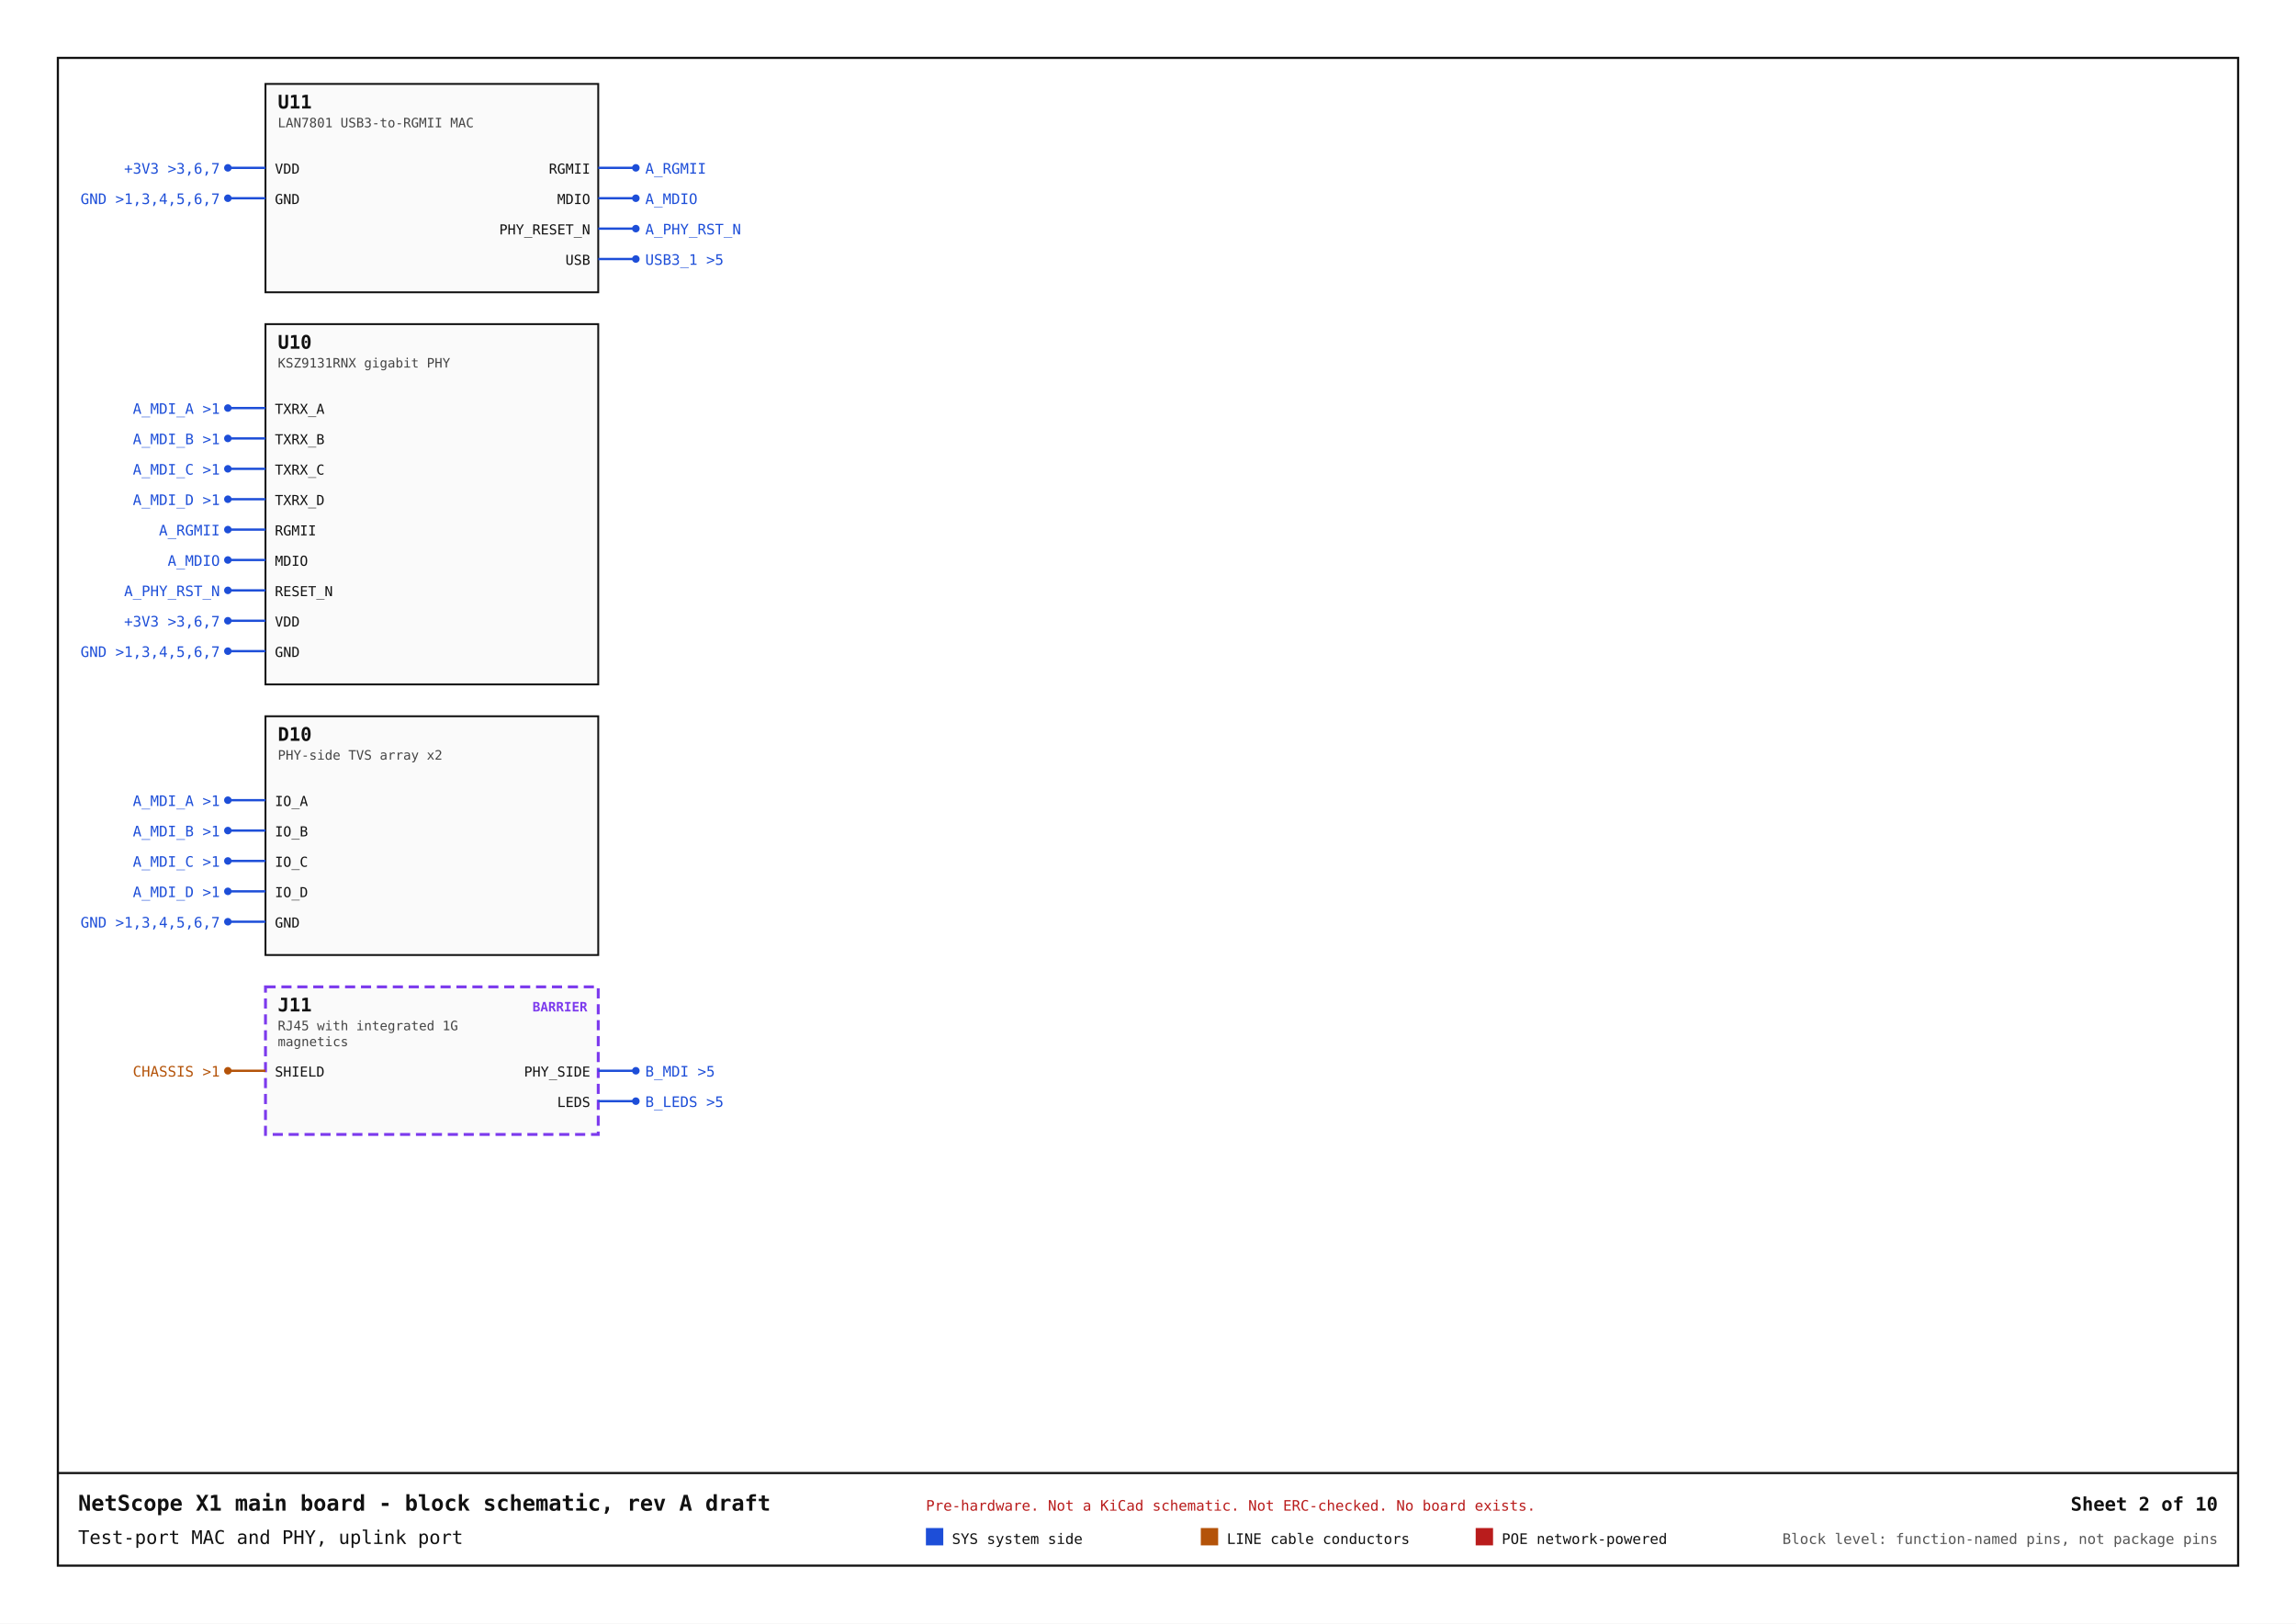
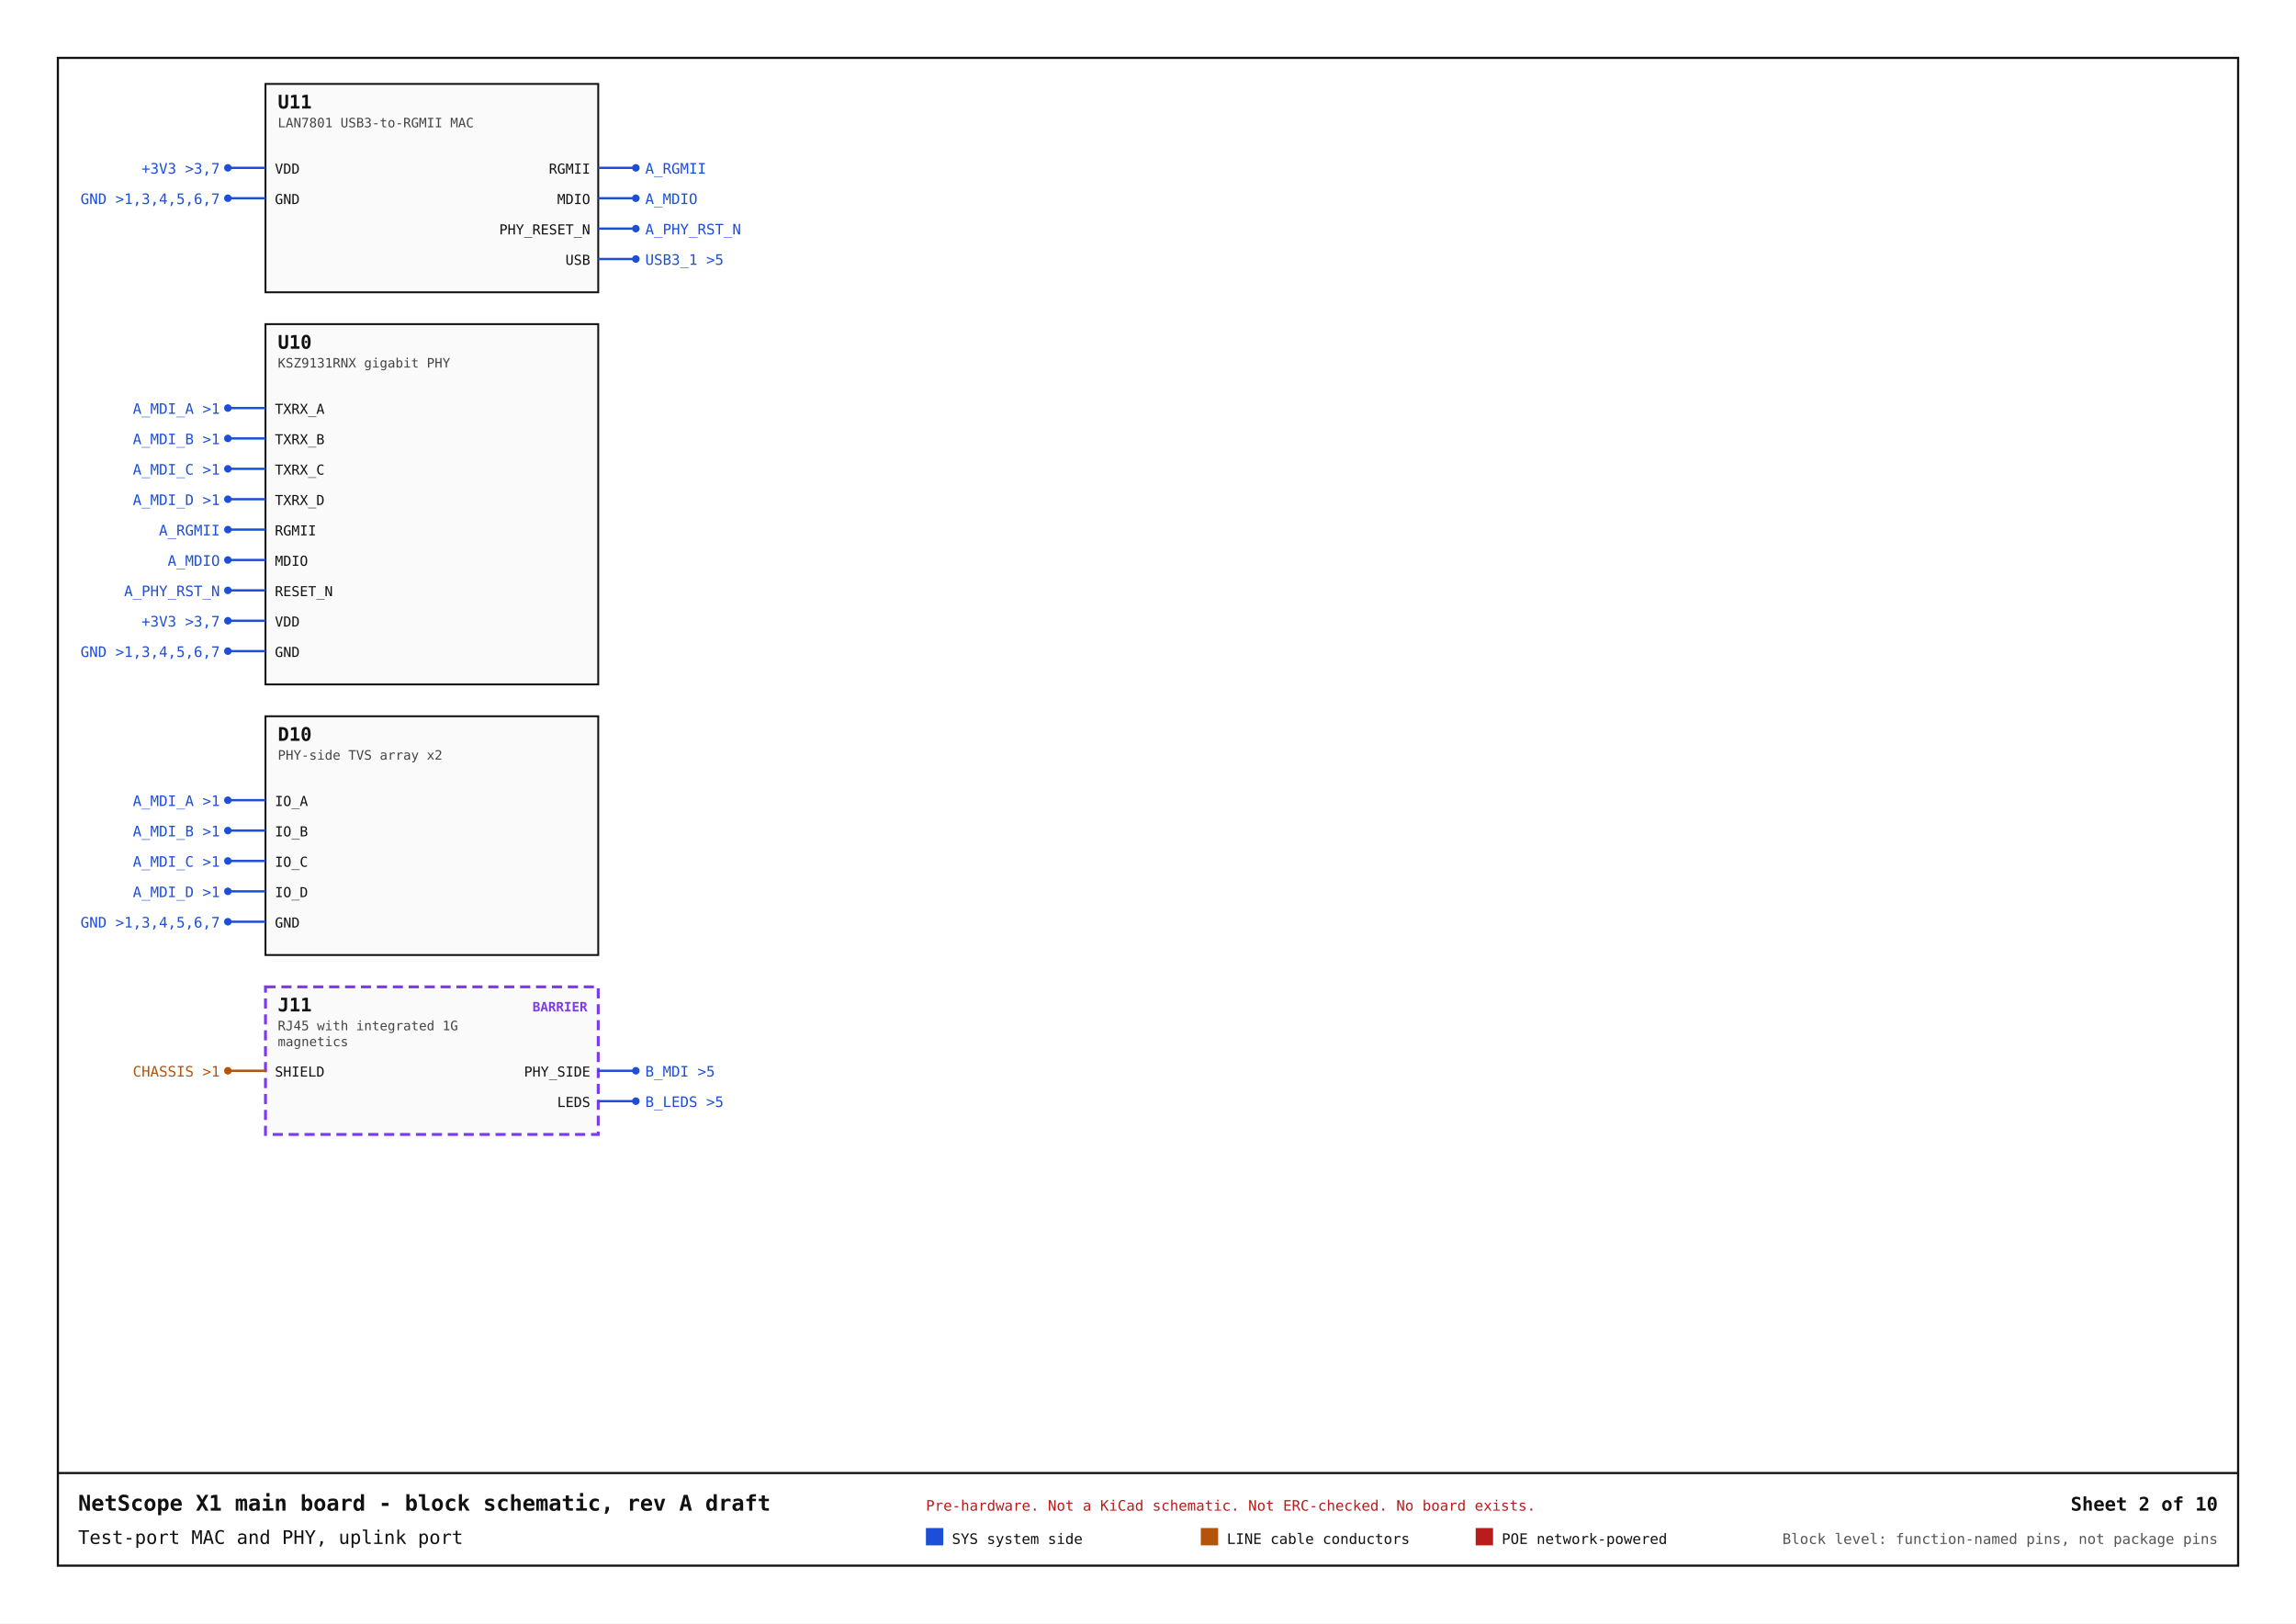
<svg xmlns="http://www.w3.org/2000/svg" viewBox="0 0 1587 1122" width="1587" height="1122">
  <rect width="1587" height="1122" fill="#fff" />
  <rect x="183.5" y="58" width="230" height="144" fill="#fafafa" stroke="#111" stroke-width="1.3" />
  <text x="192" y="75" font-size="13" fill="#111" text-anchor="start" font-weight="bold" font-family="DejaVu Sans Mono, Menlo, Consolas, monospace">U11</text>
  <text x="192" y="88" font-size="9" fill="#444" text-anchor="start" font-weight="normal" font-family="DejaVu Sans Mono, Menlo, Consolas, monospace">LAN7801 USB3-to-RGMII MAC</text>
  <line x1="413.5" y1="116" x2="439.5" y2="116" stroke="#1d4ed8" stroke-width="1.6" />
  <circle cx="439.5" cy="116" r="2.6" fill="#1d4ed8" />
  <text x="446" y="120" font-size="10" fill="#1d4ed8" text-anchor="start" font-weight="normal" font-family="DejaVu Sans Mono, Menlo, Consolas, monospace">A_RGMII</text>
  <text x="408" y="120" font-size="9.5" fill="#111" text-anchor="end" font-weight="normal" font-family="DejaVu Sans Mono, Menlo, Consolas, monospace">RGMII</text>
  <line x1="413.5" y1="137" x2="439.5" y2="137" stroke="#1d4ed8" stroke-width="1.6" />
  <circle cx="439.5" cy="137" r="2.6" fill="#1d4ed8" />
  <text x="446" y="141" font-size="10" fill="#1d4ed8" text-anchor="start" font-weight="normal" font-family="DejaVu Sans Mono, Menlo, Consolas, monospace">A_MDIO</text>
  <text x="408" y="141" font-size="9.5" fill="#111" text-anchor="end" font-weight="normal" font-family="DejaVu Sans Mono, Menlo, Consolas, monospace">MDIO</text>
  <line x1="413.5" y1="158" x2="439.5" y2="158" stroke="#1d4ed8" stroke-width="1.6" />
  <circle cx="439.5" cy="158" r="2.6" fill="#1d4ed8" />
  <text x="446" y="162" font-size="10" fill="#1d4ed8" text-anchor="start" font-weight="normal" font-family="DejaVu Sans Mono, Menlo, Consolas, monospace">A_PHY_RST_N</text>
  <text x="408" y="162" font-size="9.5" fill="#111" text-anchor="end" font-weight="normal" font-family="DejaVu Sans Mono, Menlo, Consolas, monospace">PHY_RESET_N</text>
  <line x1="413.5" y1="179" x2="439.5" y2="179" stroke="#1d4ed8" stroke-width="1.6" />
  <circle cx="439.5" cy="179" r="2.6" fill="#1d4ed8" />
  <text x="446" y="183" font-size="10" fill="#1d4ed8" text-anchor="start" font-weight="normal" font-family="DejaVu Sans Mono, Menlo, Consolas, monospace">USB3_1 &gt;5</text>
  <text x="408" y="183" font-size="9.5" fill="#111" text-anchor="end" font-weight="normal" font-family="DejaVu Sans Mono, Menlo, Consolas, monospace">USB</text>
  <line x1="157.5" y1="116" x2="183.5" y2="116" stroke="#1d4ed8" stroke-width="1.6" />
  <circle cx="157.5" cy="116" r="2.6" fill="#1d4ed8" />
-   <text x="152" y="120" font-size="10" fill="#1d4ed8" text-anchor="end" font-weight="normal" font-family="DejaVu Sans Mono, Menlo, Consolas, monospace">+3V3 &gt;3,6,7</text>
+   <text x="152" y="120" font-size="10" fill="#1d4ed8" text-anchor="end" font-weight="normal" font-family="DejaVu Sans Mono, Menlo, Consolas, monospace">+3V3 &gt;3,7</text>
  <text x="190" y="120" font-size="9.5" fill="#111" text-anchor="start" font-weight="normal" font-family="DejaVu Sans Mono, Menlo, Consolas, monospace">VDD</text>
  <line x1="157.5" y1="137" x2="183.5" y2="137" stroke="#1d4ed8" stroke-width="1.6" />
  <circle cx="157.5" cy="137" r="2.6" fill="#1d4ed8" />
  <text x="152" y="141" font-size="10" fill="#1d4ed8" text-anchor="end" font-weight="normal" font-family="DejaVu Sans Mono, Menlo, Consolas, monospace">GND &gt;1,3,4,5,6,7</text>
  <text x="190" y="141" font-size="9.5" fill="#111" text-anchor="start" font-weight="normal" font-family="DejaVu Sans Mono, Menlo, Consolas, monospace">GND</text>
  <rect x="183.5" y="224" width="230" height="249" fill="#fafafa" stroke="#111" stroke-width="1.3" />
  <text x="192" y="241" font-size="13" fill="#111" text-anchor="start" font-weight="bold" font-family="DejaVu Sans Mono, Menlo, Consolas, monospace">U10</text>
  <text x="192" y="254" font-size="9" fill="#444" text-anchor="start" font-weight="normal" font-family="DejaVu Sans Mono, Menlo, Consolas, monospace">KSZ9131RNX gigabit PHY</text>
  <line x1="157.5" y1="282" x2="183.5" y2="282" stroke="#1d4ed8" stroke-width="1.6" />
  <circle cx="157.5" cy="282" r="2.6" fill="#1d4ed8" />
  <text x="152" y="286" font-size="10" fill="#1d4ed8" text-anchor="end" font-weight="normal" font-family="DejaVu Sans Mono, Menlo, Consolas, monospace">A_MDI_A &gt;1</text>
  <text x="190" y="286" font-size="9.5" fill="#111" text-anchor="start" font-weight="normal" font-family="DejaVu Sans Mono, Menlo, Consolas, monospace">TXRX_A</text>
  <line x1="157.5" y1="303" x2="183.5" y2="303" stroke="#1d4ed8" stroke-width="1.6" />
  <circle cx="157.5" cy="303" r="2.6" fill="#1d4ed8" />
  <text x="152" y="307" font-size="10" fill="#1d4ed8" text-anchor="end" font-weight="normal" font-family="DejaVu Sans Mono, Menlo, Consolas, monospace">A_MDI_B &gt;1</text>
  <text x="190" y="307" font-size="9.5" fill="#111" text-anchor="start" font-weight="normal" font-family="DejaVu Sans Mono, Menlo, Consolas, monospace">TXRX_B</text>
  <line x1="157.5" y1="324" x2="183.5" y2="324" stroke="#1d4ed8" stroke-width="1.6" />
  <circle cx="157.5" cy="324" r="2.6" fill="#1d4ed8" />
  <text x="152" y="328" font-size="10" fill="#1d4ed8" text-anchor="end" font-weight="normal" font-family="DejaVu Sans Mono, Menlo, Consolas, monospace">A_MDI_C &gt;1</text>
  <text x="190" y="328" font-size="9.5" fill="#111" text-anchor="start" font-weight="normal" font-family="DejaVu Sans Mono, Menlo, Consolas, monospace">TXRX_C</text>
  <line x1="157.5" y1="345" x2="183.5" y2="345" stroke="#1d4ed8" stroke-width="1.6" />
  <circle cx="157.5" cy="345" r="2.6" fill="#1d4ed8" />
  <text x="152" y="349" font-size="10" fill="#1d4ed8" text-anchor="end" font-weight="normal" font-family="DejaVu Sans Mono, Menlo, Consolas, monospace">A_MDI_D &gt;1</text>
  <text x="190" y="349" font-size="9.5" fill="#111" text-anchor="start" font-weight="normal" font-family="DejaVu Sans Mono, Menlo, Consolas, monospace">TXRX_D</text>
  <line x1="157.5" y1="366" x2="183.5" y2="366" stroke="#1d4ed8" stroke-width="1.6" />
  <circle cx="157.5" cy="366" r="2.6" fill="#1d4ed8" />
  <text x="152" y="370" font-size="10" fill="#1d4ed8" text-anchor="end" font-weight="normal" font-family="DejaVu Sans Mono, Menlo, Consolas, monospace">A_RGMII</text>
  <text x="190" y="370" font-size="9.5" fill="#111" text-anchor="start" font-weight="normal" font-family="DejaVu Sans Mono, Menlo, Consolas, monospace">RGMII</text>
  <line x1="157.5" y1="387" x2="183.5" y2="387" stroke="#1d4ed8" stroke-width="1.6" />
  <circle cx="157.5" cy="387" r="2.6" fill="#1d4ed8" />
  <text x="152" y="391" font-size="10" fill="#1d4ed8" text-anchor="end" font-weight="normal" font-family="DejaVu Sans Mono, Menlo, Consolas, monospace">A_MDIO</text>
  <text x="190" y="391" font-size="9.5" fill="#111" text-anchor="start" font-weight="normal" font-family="DejaVu Sans Mono, Menlo, Consolas, monospace">MDIO</text>
  <line x1="157.5" y1="408" x2="183.5" y2="408" stroke="#1d4ed8" stroke-width="1.6" />
  <circle cx="157.5" cy="408" r="2.6" fill="#1d4ed8" />
  <text x="152" y="412" font-size="10" fill="#1d4ed8" text-anchor="end" font-weight="normal" font-family="DejaVu Sans Mono, Menlo, Consolas, monospace">A_PHY_RST_N</text>
  <text x="190" y="412" font-size="9.5" fill="#111" text-anchor="start" font-weight="normal" font-family="DejaVu Sans Mono, Menlo, Consolas, monospace">RESET_N</text>
  <line x1="157.5" y1="429" x2="183.5" y2="429" stroke="#1d4ed8" stroke-width="1.6" />
  <circle cx="157.5" cy="429" r="2.6" fill="#1d4ed8" />
-   <text x="152" y="433" font-size="10" fill="#1d4ed8" text-anchor="end" font-weight="normal" font-family="DejaVu Sans Mono, Menlo, Consolas, monospace">+3V3 &gt;3,6,7</text>
+   <text x="152" y="433" font-size="10" fill="#1d4ed8" text-anchor="end" font-weight="normal" font-family="DejaVu Sans Mono, Menlo, Consolas, monospace">+3V3 &gt;3,7</text>
  <text x="190" y="433" font-size="9.5" fill="#111" text-anchor="start" font-weight="normal" font-family="DejaVu Sans Mono, Menlo, Consolas, monospace">VDD</text>
  <line x1="157.5" y1="450" x2="183.5" y2="450" stroke="#1d4ed8" stroke-width="1.6" />
  <circle cx="157.5" cy="450" r="2.6" fill="#1d4ed8" />
  <text x="152" y="454" font-size="10" fill="#1d4ed8" text-anchor="end" font-weight="normal" font-family="DejaVu Sans Mono, Menlo, Consolas, monospace">GND &gt;1,3,4,5,6,7</text>
  <text x="190" y="454" font-size="9.5" fill="#111" text-anchor="start" font-weight="normal" font-family="DejaVu Sans Mono, Menlo, Consolas, monospace">GND</text>
  <rect x="183.5" y="495" width="230" height="165" fill="#fafafa" stroke="#111" stroke-width="1.3" />
  <text x="192" y="512" font-size="13" fill="#111" text-anchor="start" font-weight="bold" font-family="DejaVu Sans Mono, Menlo, Consolas, monospace">D10</text>
  <text x="192" y="525" font-size="9" fill="#444" text-anchor="start" font-weight="normal" font-family="DejaVu Sans Mono, Menlo, Consolas, monospace">PHY-side TVS array x2</text>
  <line x1="157.5" y1="553" x2="183.5" y2="553" stroke="#1d4ed8" stroke-width="1.6" />
  <circle cx="157.5" cy="553" r="2.6" fill="#1d4ed8" />
  <text x="152" y="557" font-size="10" fill="#1d4ed8" text-anchor="end" font-weight="normal" font-family="DejaVu Sans Mono, Menlo, Consolas, monospace">A_MDI_A &gt;1</text>
  <text x="190" y="557" font-size="9.5" fill="#111" text-anchor="start" font-weight="normal" font-family="DejaVu Sans Mono, Menlo, Consolas, monospace">IO_A</text>
  <line x1="157.5" y1="574" x2="183.5" y2="574" stroke="#1d4ed8" stroke-width="1.6" />
  <circle cx="157.5" cy="574" r="2.6" fill="#1d4ed8" />
  <text x="152" y="578" font-size="10" fill="#1d4ed8" text-anchor="end" font-weight="normal" font-family="DejaVu Sans Mono, Menlo, Consolas, monospace">A_MDI_B &gt;1</text>
  <text x="190" y="578" font-size="9.5" fill="#111" text-anchor="start" font-weight="normal" font-family="DejaVu Sans Mono, Menlo, Consolas, monospace">IO_B</text>
  <line x1="157.5" y1="595" x2="183.5" y2="595" stroke="#1d4ed8" stroke-width="1.6" />
  <circle cx="157.5" cy="595" r="2.6" fill="#1d4ed8" />
  <text x="152" y="599" font-size="10" fill="#1d4ed8" text-anchor="end" font-weight="normal" font-family="DejaVu Sans Mono, Menlo, Consolas, monospace">A_MDI_C &gt;1</text>
  <text x="190" y="599" font-size="9.5" fill="#111" text-anchor="start" font-weight="normal" font-family="DejaVu Sans Mono, Menlo, Consolas, monospace">IO_C</text>
  <line x1="157.5" y1="616" x2="183.5" y2="616" stroke="#1d4ed8" stroke-width="1.6" />
  <circle cx="157.5" cy="616" r="2.6" fill="#1d4ed8" />
  <text x="152" y="620" font-size="10" fill="#1d4ed8" text-anchor="end" font-weight="normal" font-family="DejaVu Sans Mono, Menlo, Consolas, monospace">A_MDI_D &gt;1</text>
  <text x="190" y="620" font-size="9.5" fill="#111" text-anchor="start" font-weight="normal" font-family="DejaVu Sans Mono, Menlo, Consolas, monospace">IO_D</text>
  <line x1="157.5" y1="637" x2="183.5" y2="637" stroke="#1d4ed8" stroke-width="1.6" />
  <circle cx="157.5" cy="637" r="2.6" fill="#1d4ed8" />
  <text x="152" y="641" font-size="10" fill="#1d4ed8" text-anchor="end" font-weight="normal" font-family="DejaVu Sans Mono, Menlo, Consolas, monospace">GND &gt;1,3,4,5,6,7</text>
  <text x="190" y="641" font-size="9.5" fill="#111" text-anchor="start" font-weight="normal" font-family="DejaVu Sans Mono, Menlo, Consolas, monospace">GND</text>
  <rect x="183.5" y="682" width="230" height="102" fill="#fafafa" stroke="#7c3aed" stroke-width="2" stroke-dasharray="7 4" />
  <text x="192" y="699" font-size="13" fill="#111" text-anchor="start" font-weight="bold" font-family="DejaVu Sans Mono, Menlo, Consolas, monospace">J11</text>
  <text x="192" y="712" font-size="9" fill="#444" text-anchor="start" font-weight="normal" font-family="DejaVu Sans Mono, Menlo, Consolas, monospace">RJ45 with integrated 1G</text>
  <text x="192" y="723" font-size="9" fill="#444" text-anchor="start" font-weight="normal" font-family="DejaVu Sans Mono, Menlo, Consolas, monospace">magnetics</text>
  <text x="406" y="699" font-size="9" fill="#7c3aed" text-anchor="end" font-weight="bold" font-family="DejaVu Sans Mono, Menlo, Consolas, monospace">BARRIER</text>
  <line x1="413.5" y1="740" x2="439.5" y2="740" stroke="#1d4ed8" stroke-width="1.6" />
  <circle cx="439.5" cy="740" r="2.6" fill="#1d4ed8" />
  <text x="446" y="744" font-size="10" fill="#1d4ed8" text-anchor="start" font-weight="normal" font-family="DejaVu Sans Mono, Menlo, Consolas, monospace">B_MDI &gt;5</text>
  <text x="408" y="744" font-size="9.5" fill="#111" text-anchor="end" font-weight="normal" font-family="DejaVu Sans Mono, Menlo, Consolas, monospace">PHY_SIDE</text>
  <line x1="413.5" y1="761" x2="439.5" y2="761" stroke="#1d4ed8" stroke-width="1.6" />
  <circle cx="439.5" cy="761" r="2.6" fill="#1d4ed8" />
  <text x="446" y="765" font-size="10" fill="#1d4ed8" text-anchor="start" font-weight="normal" font-family="DejaVu Sans Mono, Menlo, Consolas, monospace">B_LEDS &gt;5</text>
  <text x="408" y="765" font-size="9.5" fill="#111" text-anchor="end" font-weight="normal" font-family="DejaVu Sans Mono, Menlo, Consolas, monospace">LEDS</text>
  <line x1="157.5" y1="740" x2="183.5" y2="740" stroke="#b45309" stroke-width="1.6" />
  <circle cx="157.5" cy="740" r="2.6" fill="#b45309" />
  <text x="152" y="744" font-size="10" fill="#b45309" text-anchor="end" font-weight="normal" font-family="DejaVu Sans Mono, Menlo, Consolas, monospace">CHASSIS &gt;1</text>
  <text x="190" y="744" font-size="9.5" fill="#111" text-anchor="start" font-weight="normal" font-family="DejaVu Sans Mono, Menlo, Consolas, monospace">SHIELD</text>
  <rect x="40" y="40" width="1507" height="1042" fill="none" stroke="#111" stroke-width="1.5" />
  <line x1="40" y1="1018" x2="1547" y2="1018" stroke="#111" stroke-width="1.5" />
  <text x="54" y="1044" font-size="15" fill="#111" text-anchor="start" font-weight="bold" font-family="DejaVu Sans Mono, Menlo, Consolas, monospace">NetScope X1 main board - block schematic, rev A draft</text>
  <text x="54" y="1067" font-size="13" fill="#111" text-anchor="start" font-weight="normal" font-family="DejaVu Sans Mono, Menlo, Consolas, monospace">Test-port MAC and PHY, uplink port</text>
  <text x="640" y="1044" font-size="10" fill="#b91c1c" text-anchor="start" font-weight="normal" font-family="DejaVu Sans Mono, Menlo, Consolas, monospace">Pre-hardware. Not a KiCad schematic. Not ERC-checked. No board exists.</text>
  <rect x="640" y="1056" width="12" height="12" fill="#1d4ed8" />
  <text x="658" y="1067" font-size="10" fill="#111" text-anchor="start" font-weight="normal" font-family="DejaVu Sans Mono, Menlo, Consolas, monospace">SYS  system side</text>
  <rect x="830" y="1056" width="12" height="12" fill="#b45309" />
  <text x="848" y="1067" font-size="10" fill="#111" text-anchor="start" font-weight="normal" font-family="DejaVu Sans Mono, Menlo, Consolas, monospace">LINE  cable conductors</text>
  <rect x="1020" y="1056" width="12" height="12" fill="#b91c1c" />
  <text x="1038" y="1067" font-size="10" fill="#111" text-anchor="start" font-weight="normal" font-family="DejaVu Sans Mono, Menlo, Consolas, monospace">POE  network-powered</text>
  <text x="1533" y="1044" font-size="13" fill="#111" text-anchor="end" font-weight="bold" font-family="DejaVu Sans Mono, Menlo, Consolas, monospace">Sheet 2 of 10</text>
  <text x="1533" y="1067" font-size="10" fill="#555" text-anchor="end" font-weight="normal" font-family="DejaVu Sans Mono, Menlo, Consolas, monospace">Block level: function-named pins, not package pins</text>
</svg>
